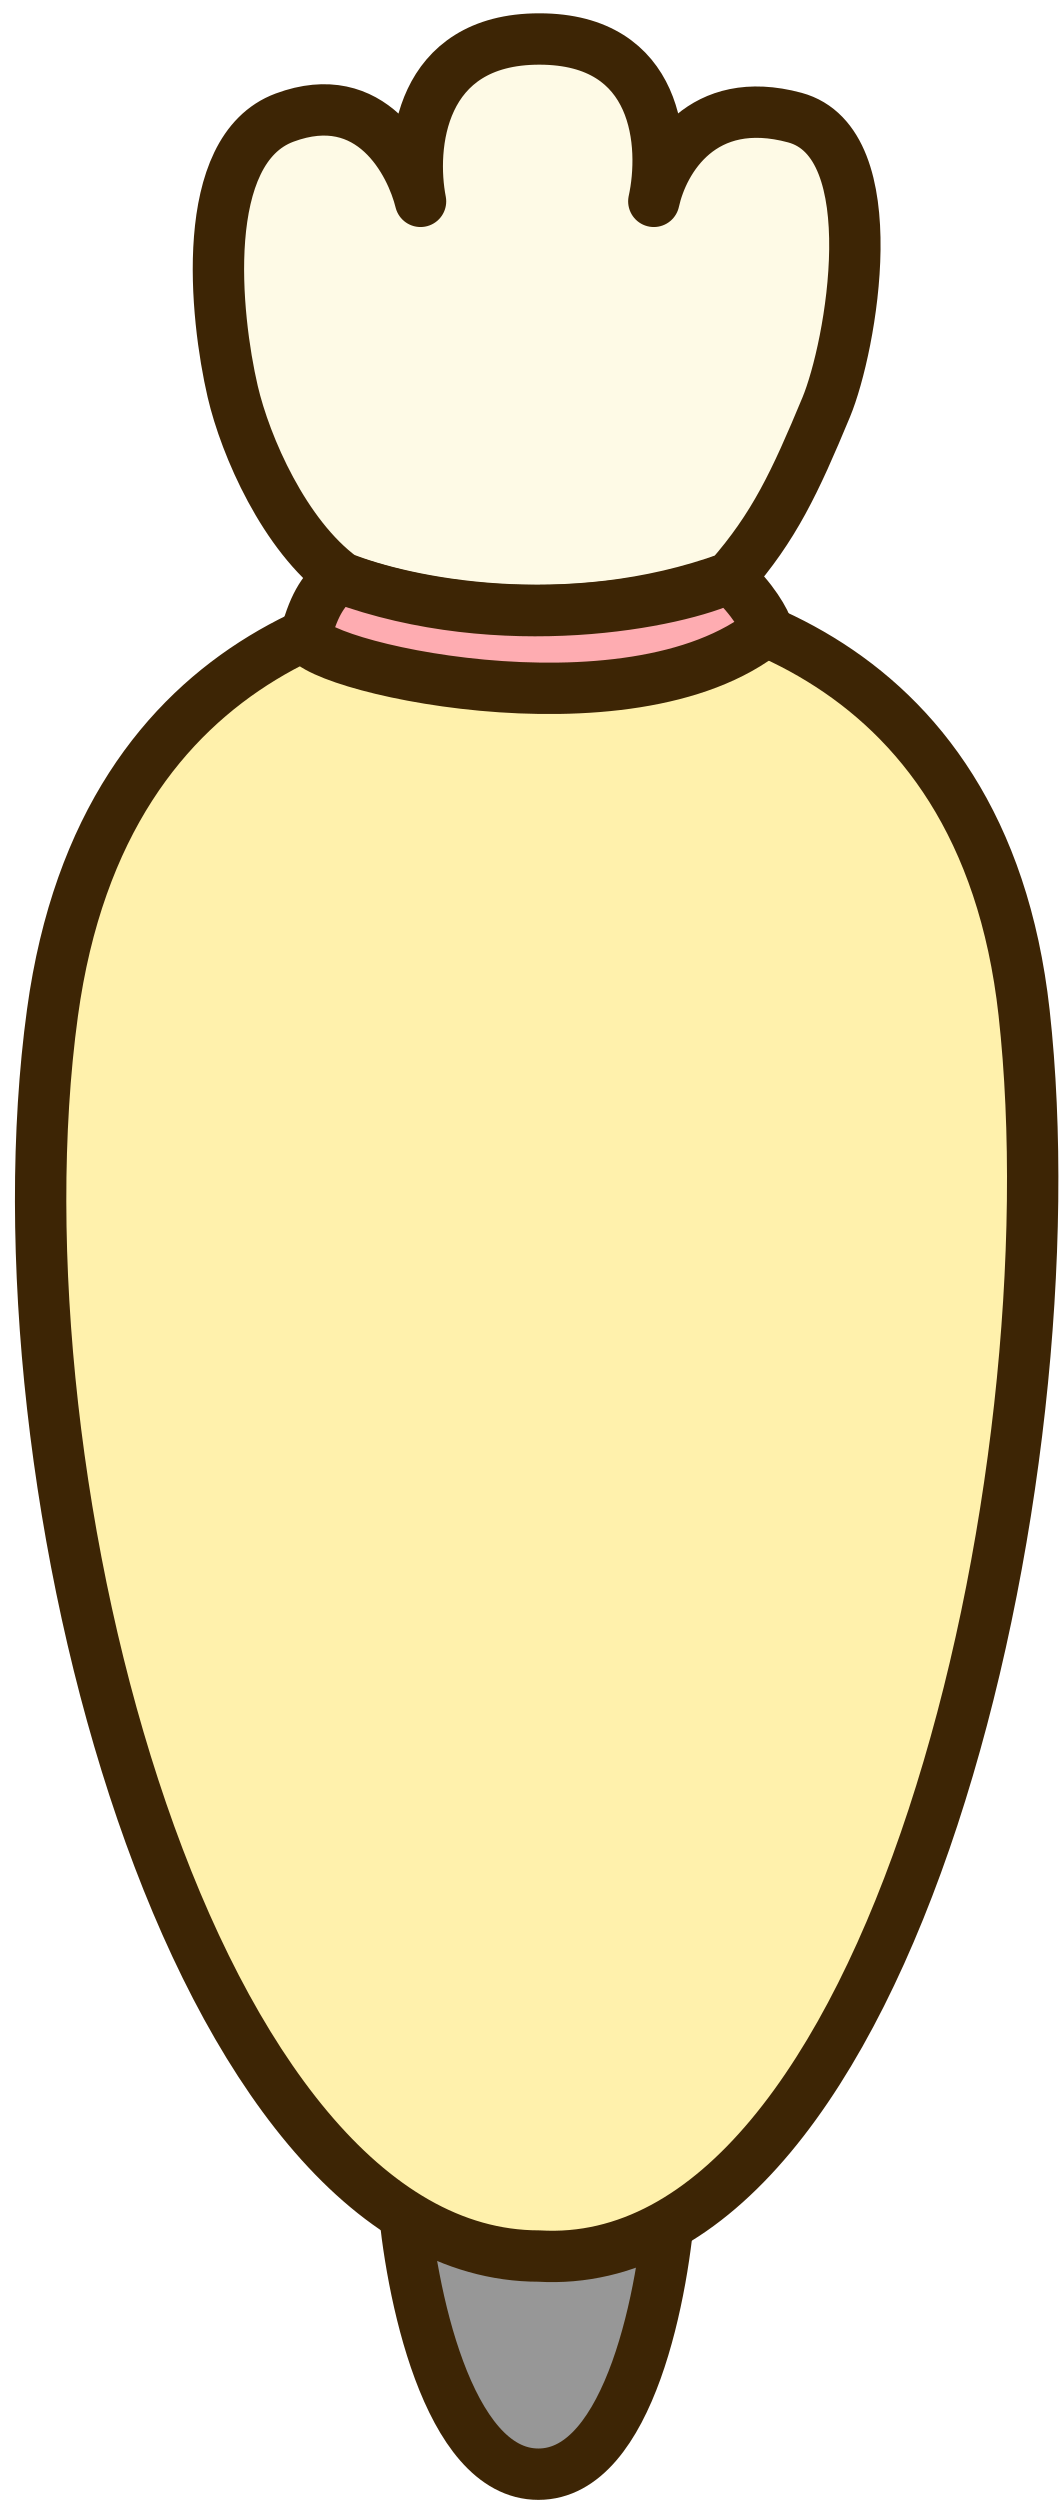
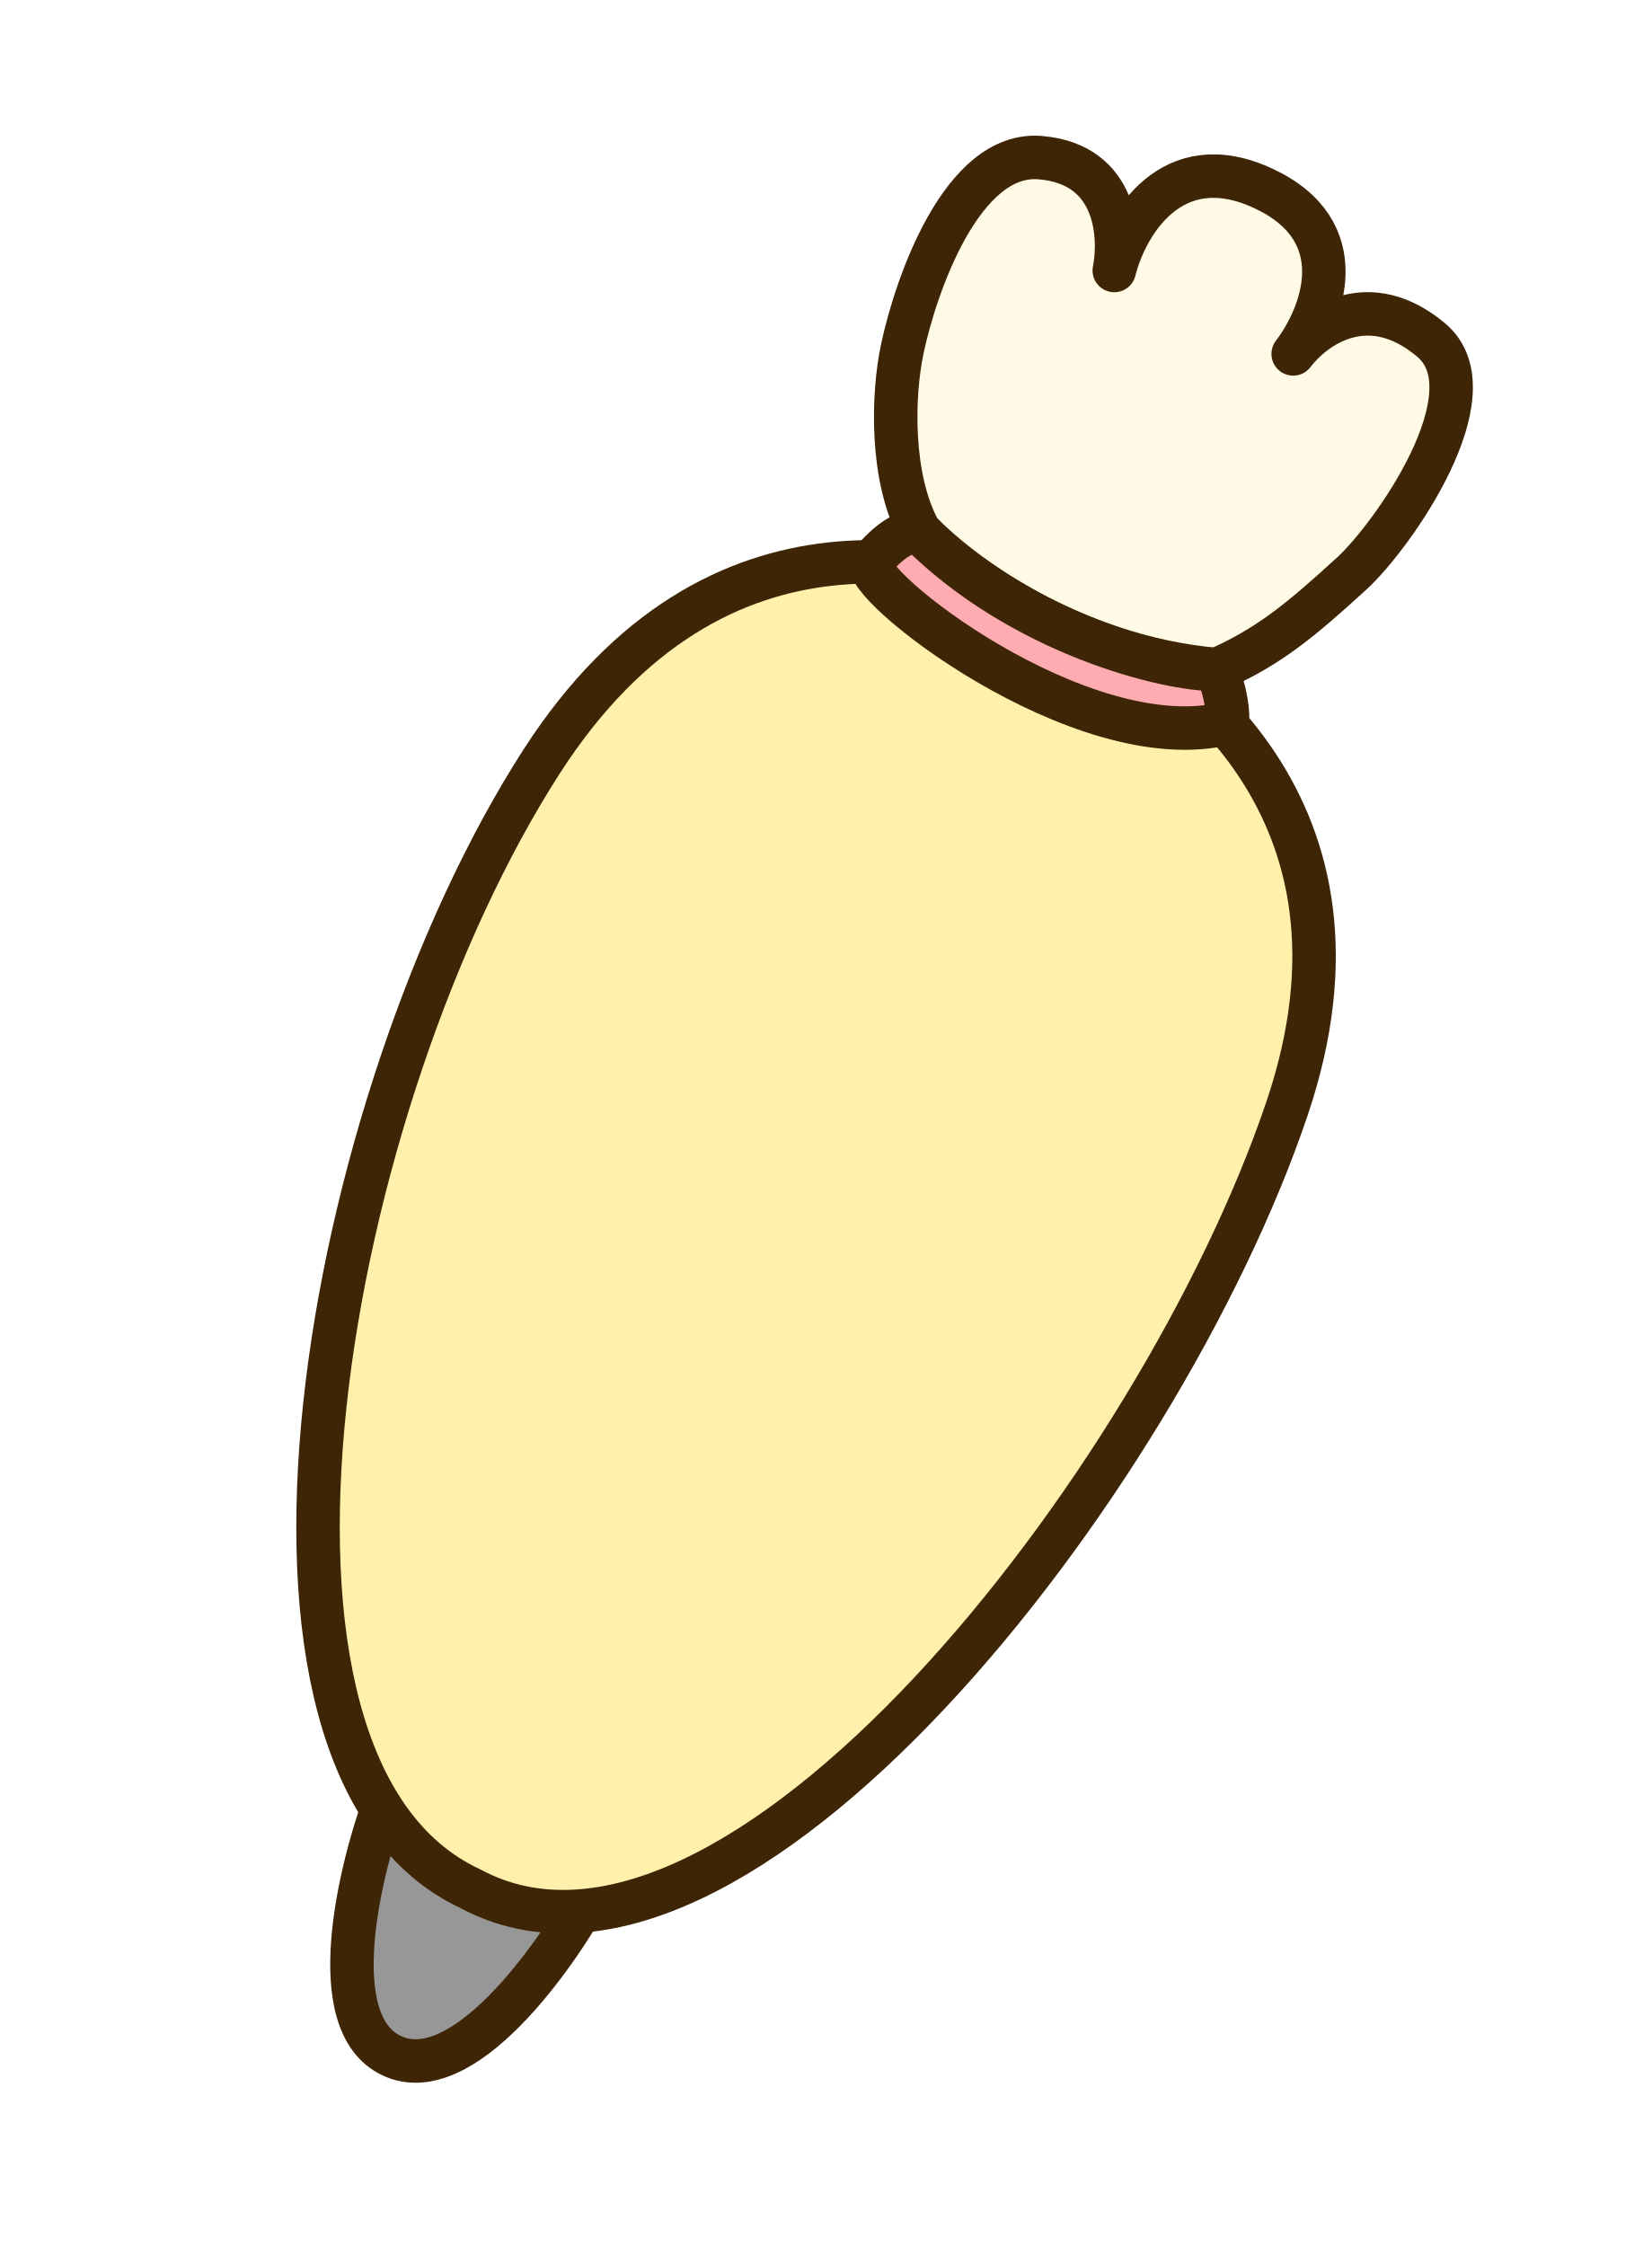
- <svg xmlns="http://www.w3.org/2000/svg" width="62" height="146" viewBox="0 0 62 146" fill="none">
-   <path d="M31.443 144.493C26.101 144.493 23.951 133.689 23.544 128.287H39.139C38.799 133.689 36.785 144.493 31.443 144.493Z" fill="#979797" stroke="#3D2505" stroke-width="3" stroke-linejoin="round" />
-   <path d="M3.065 59.139C6.087 37.089 23.293 34.234 31.467 34.234C39.927 34.234 57.386 37.322 59.807 59.139C62.833 86.409 52.05 132.964 31.467 131.753C11.284 131.753 -0.713 86.701 3.065 59.139Z" fill="#FFF1AC" stroke="#3D2505" stroke-width="3" stroke-linejoin="round" />
-   <path d="M16.619 6.868C21.715 4.972 24.019 9.546 24.559 11.759C23.944 8.598 24.469 2.277 31.495 2.277C38.522 2.277 38.891 8.526 38.183 11.759C38.715 9.33 40.998 5.404 46.417 6.868C51.866 8.34 49.709 20.274 48.251 23.782C46.417 28.195 45.209 30.766 42.617 33.731C33.092 37.197 23.546 35.176 19.964 33.731C16.619 31.275 14.338 26.084 13.588 22.861C12.567 18.465 11.56 8.75 16.619 6.868Z" fill="#FEFAE6" stroke="#3D2505" stroke-width="3" stroke-linejoin="round" />
-   <path d="M17.873 37.048C18.364 35.215 18.985 34.334 19.838 33.733C29.298 37.224 39.59 35.19 42.574 33.735C43.9 34.858 44.76 36.389 44.817 36.781C36.762 43.324 17.412 38.772 17.873 37.048Z" fill="#FEACB1" stroke="#3D2505" stroke-width="3" stroke-linejoin="round" />
+ <svg xmlns="http://www.w3.org/2000/svg" width="114" height="155" viewBox="0 0 114 155" fill="none">
+   <path d="M27.049 141.874C22.207 139.616 24.825 128.916 26.739 123.848L40.873 130.438C38.282 135.191 31.891 144.132 27.049 141.874Z" fill="#979797" stroke="#3D2505" stroke-width="3" stroke-linejoin="round" />
+   <path d="M37.402 52.523C49.459 33.816 66.26 38.501 73.668 41.956C81.335 45.531 95.853 55.708 88.827 76.504C80.045 102.498 50.598 140.134 32.455 130.337C14.162 121.808 22.329 75.907 37.402 52.523Z" fill="#FFF1AC" stroke="#3D2505" stroke-width="3" stroke-linejoin="round" />
+   <path d="M71.777 10.878C77.196 11.314 77.352 16.433 76.906 18.667C77.684 15.542 80.832 10.036 87.2 13.005C93.568 15.974 91.262 21.794 89.253 24.424C90.762 22.448 94.49 19.855 98.783 23.471C103.1 27.109 96.101 37.013 93.298 39.576C89.769 42.8 87.588 44.62 83.986 46.212C73.889 45.328 66.092 39.462 63.456 36.639C61.462 32.999 61.588 27.329 62.272 24.092C63.203 19.676 66.397 10.446 71.777 10.878Z" fill="#FEFAE6" stroke="#3D2505" stroke-width="3" stroke-linejoin="round" />
+   <path d="M60.159 38.761C61.379 37.306 62.313 36.771 63.341 36.587C70.439 43.748 80.627 46.255 83.945 46.197C84.673 47.776 84.806 49.526 84.691 49.906C74.625 52.431 59.012 40.128 60.159 38.761Z" fill="#FEACB1" stroke="#3D2505" stroke-width="3" stroke-linejoin="round" />
</svg>
